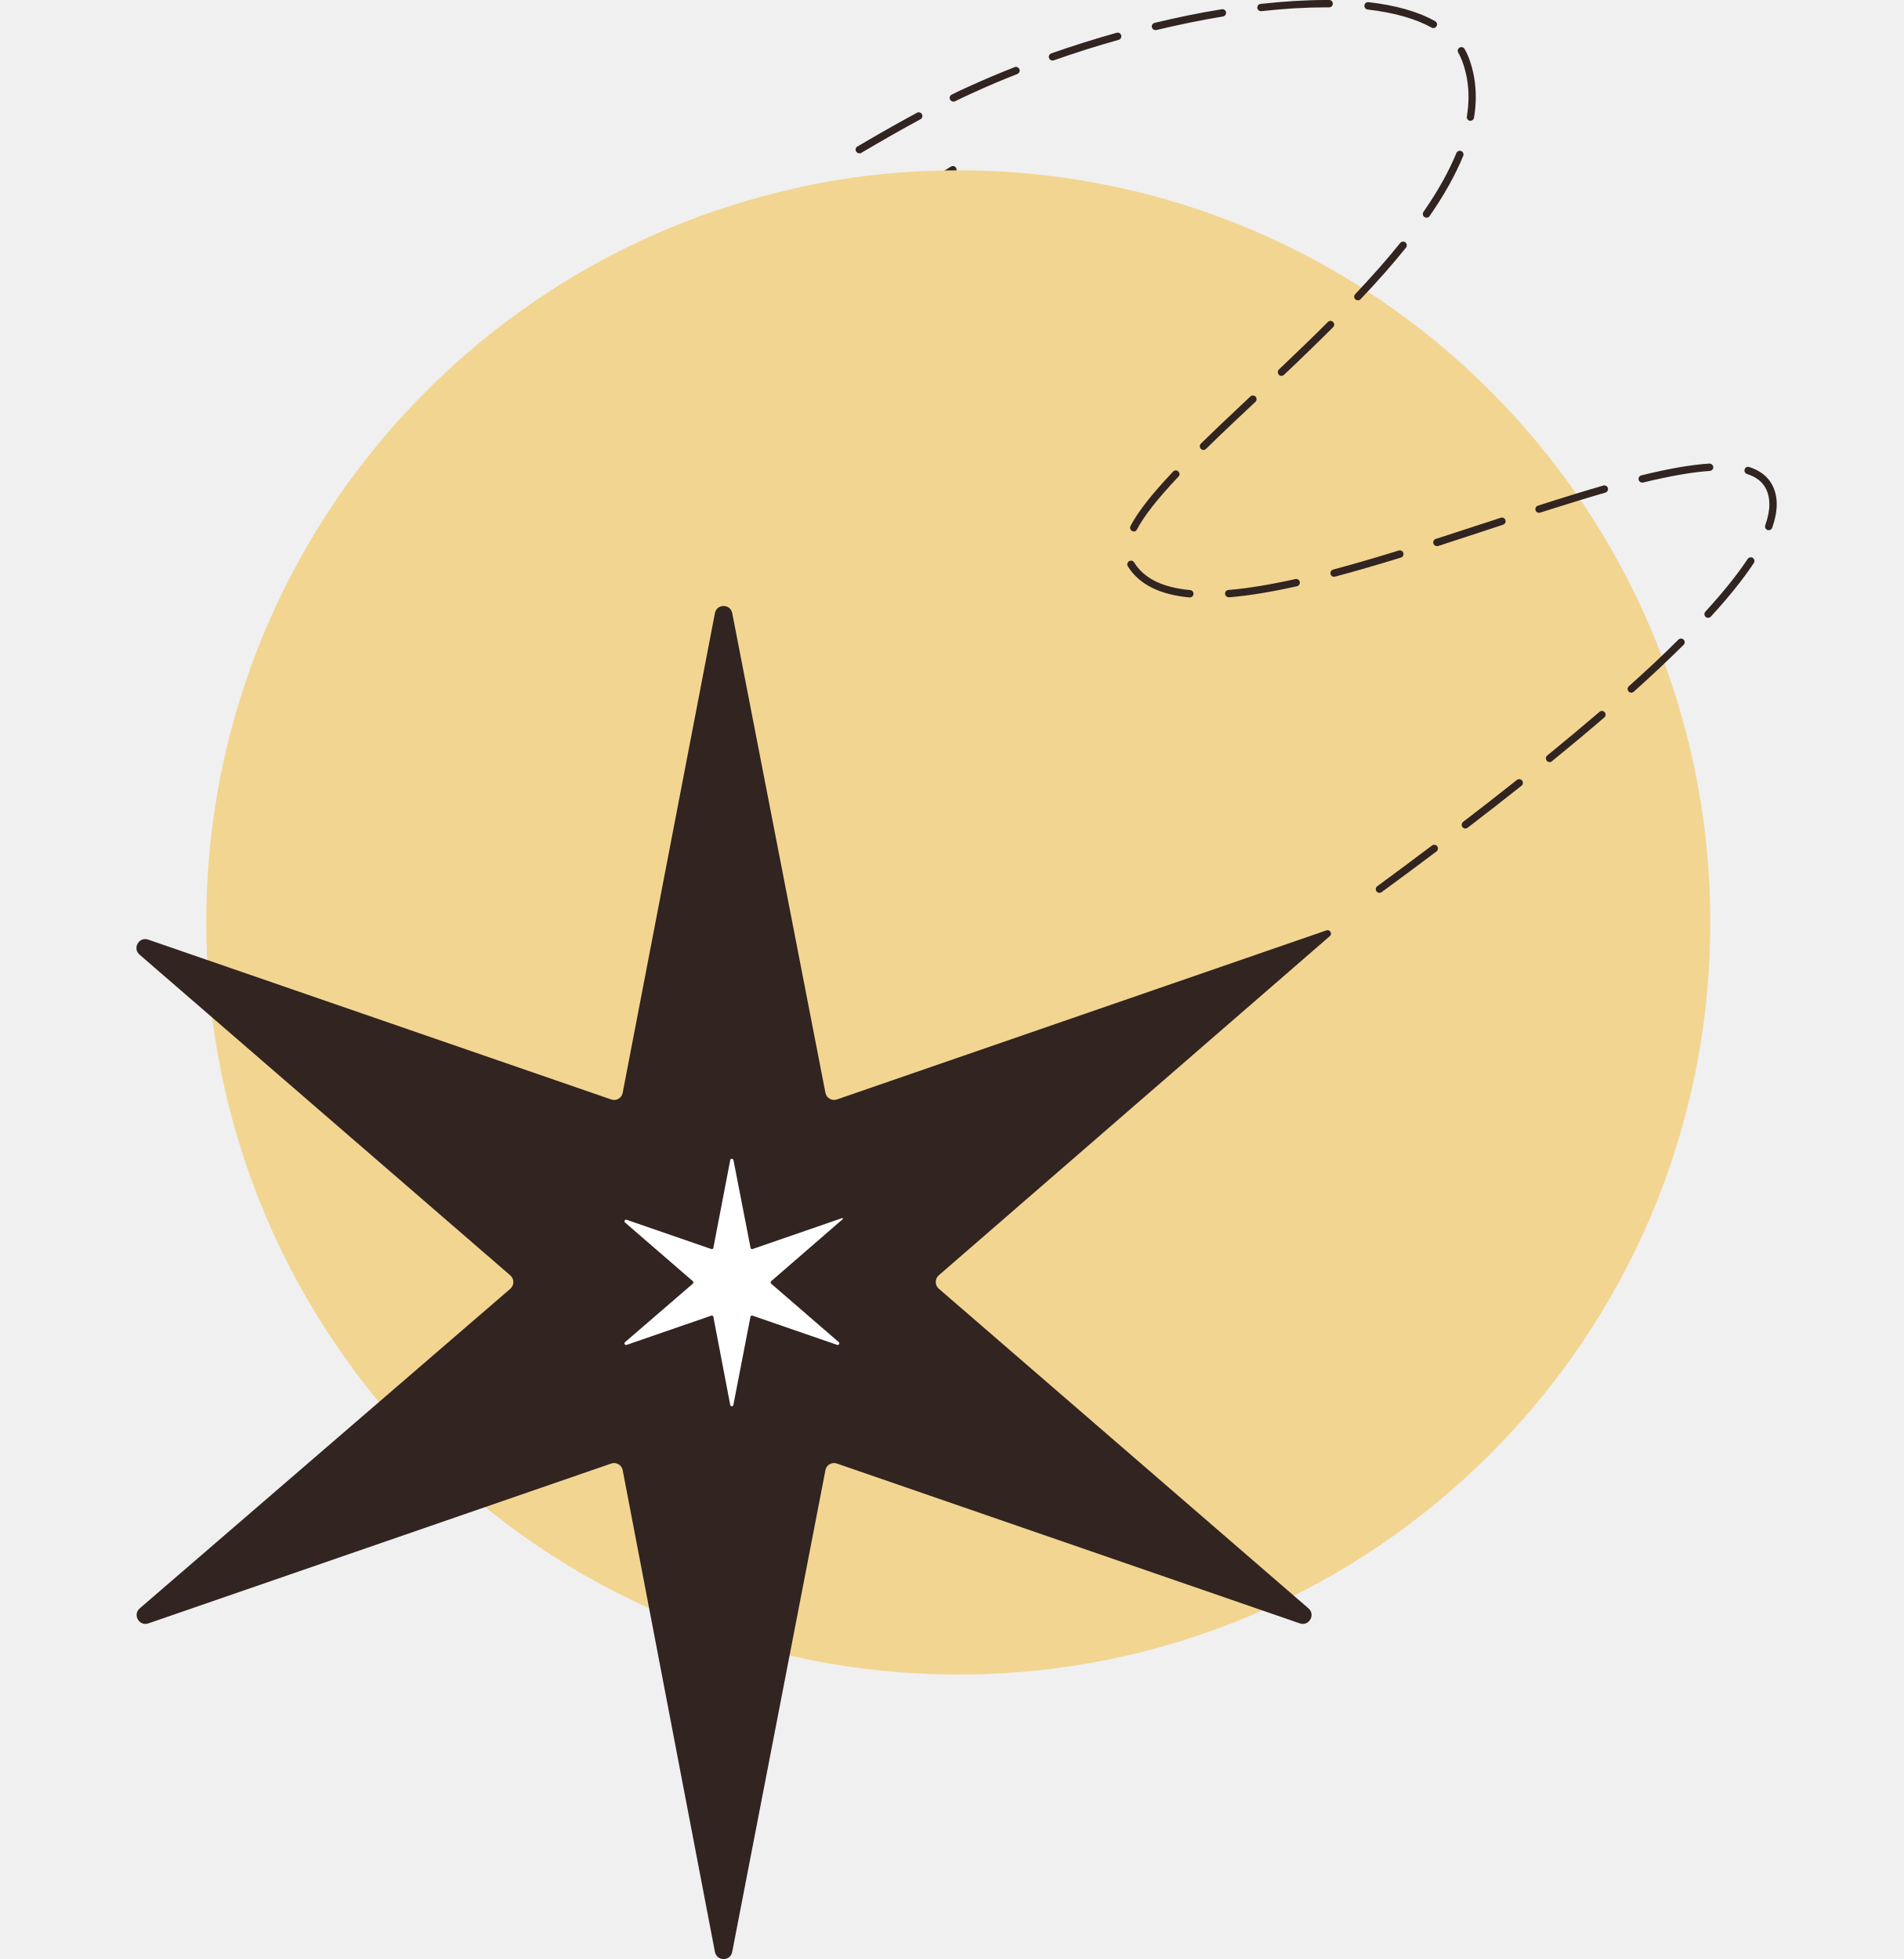
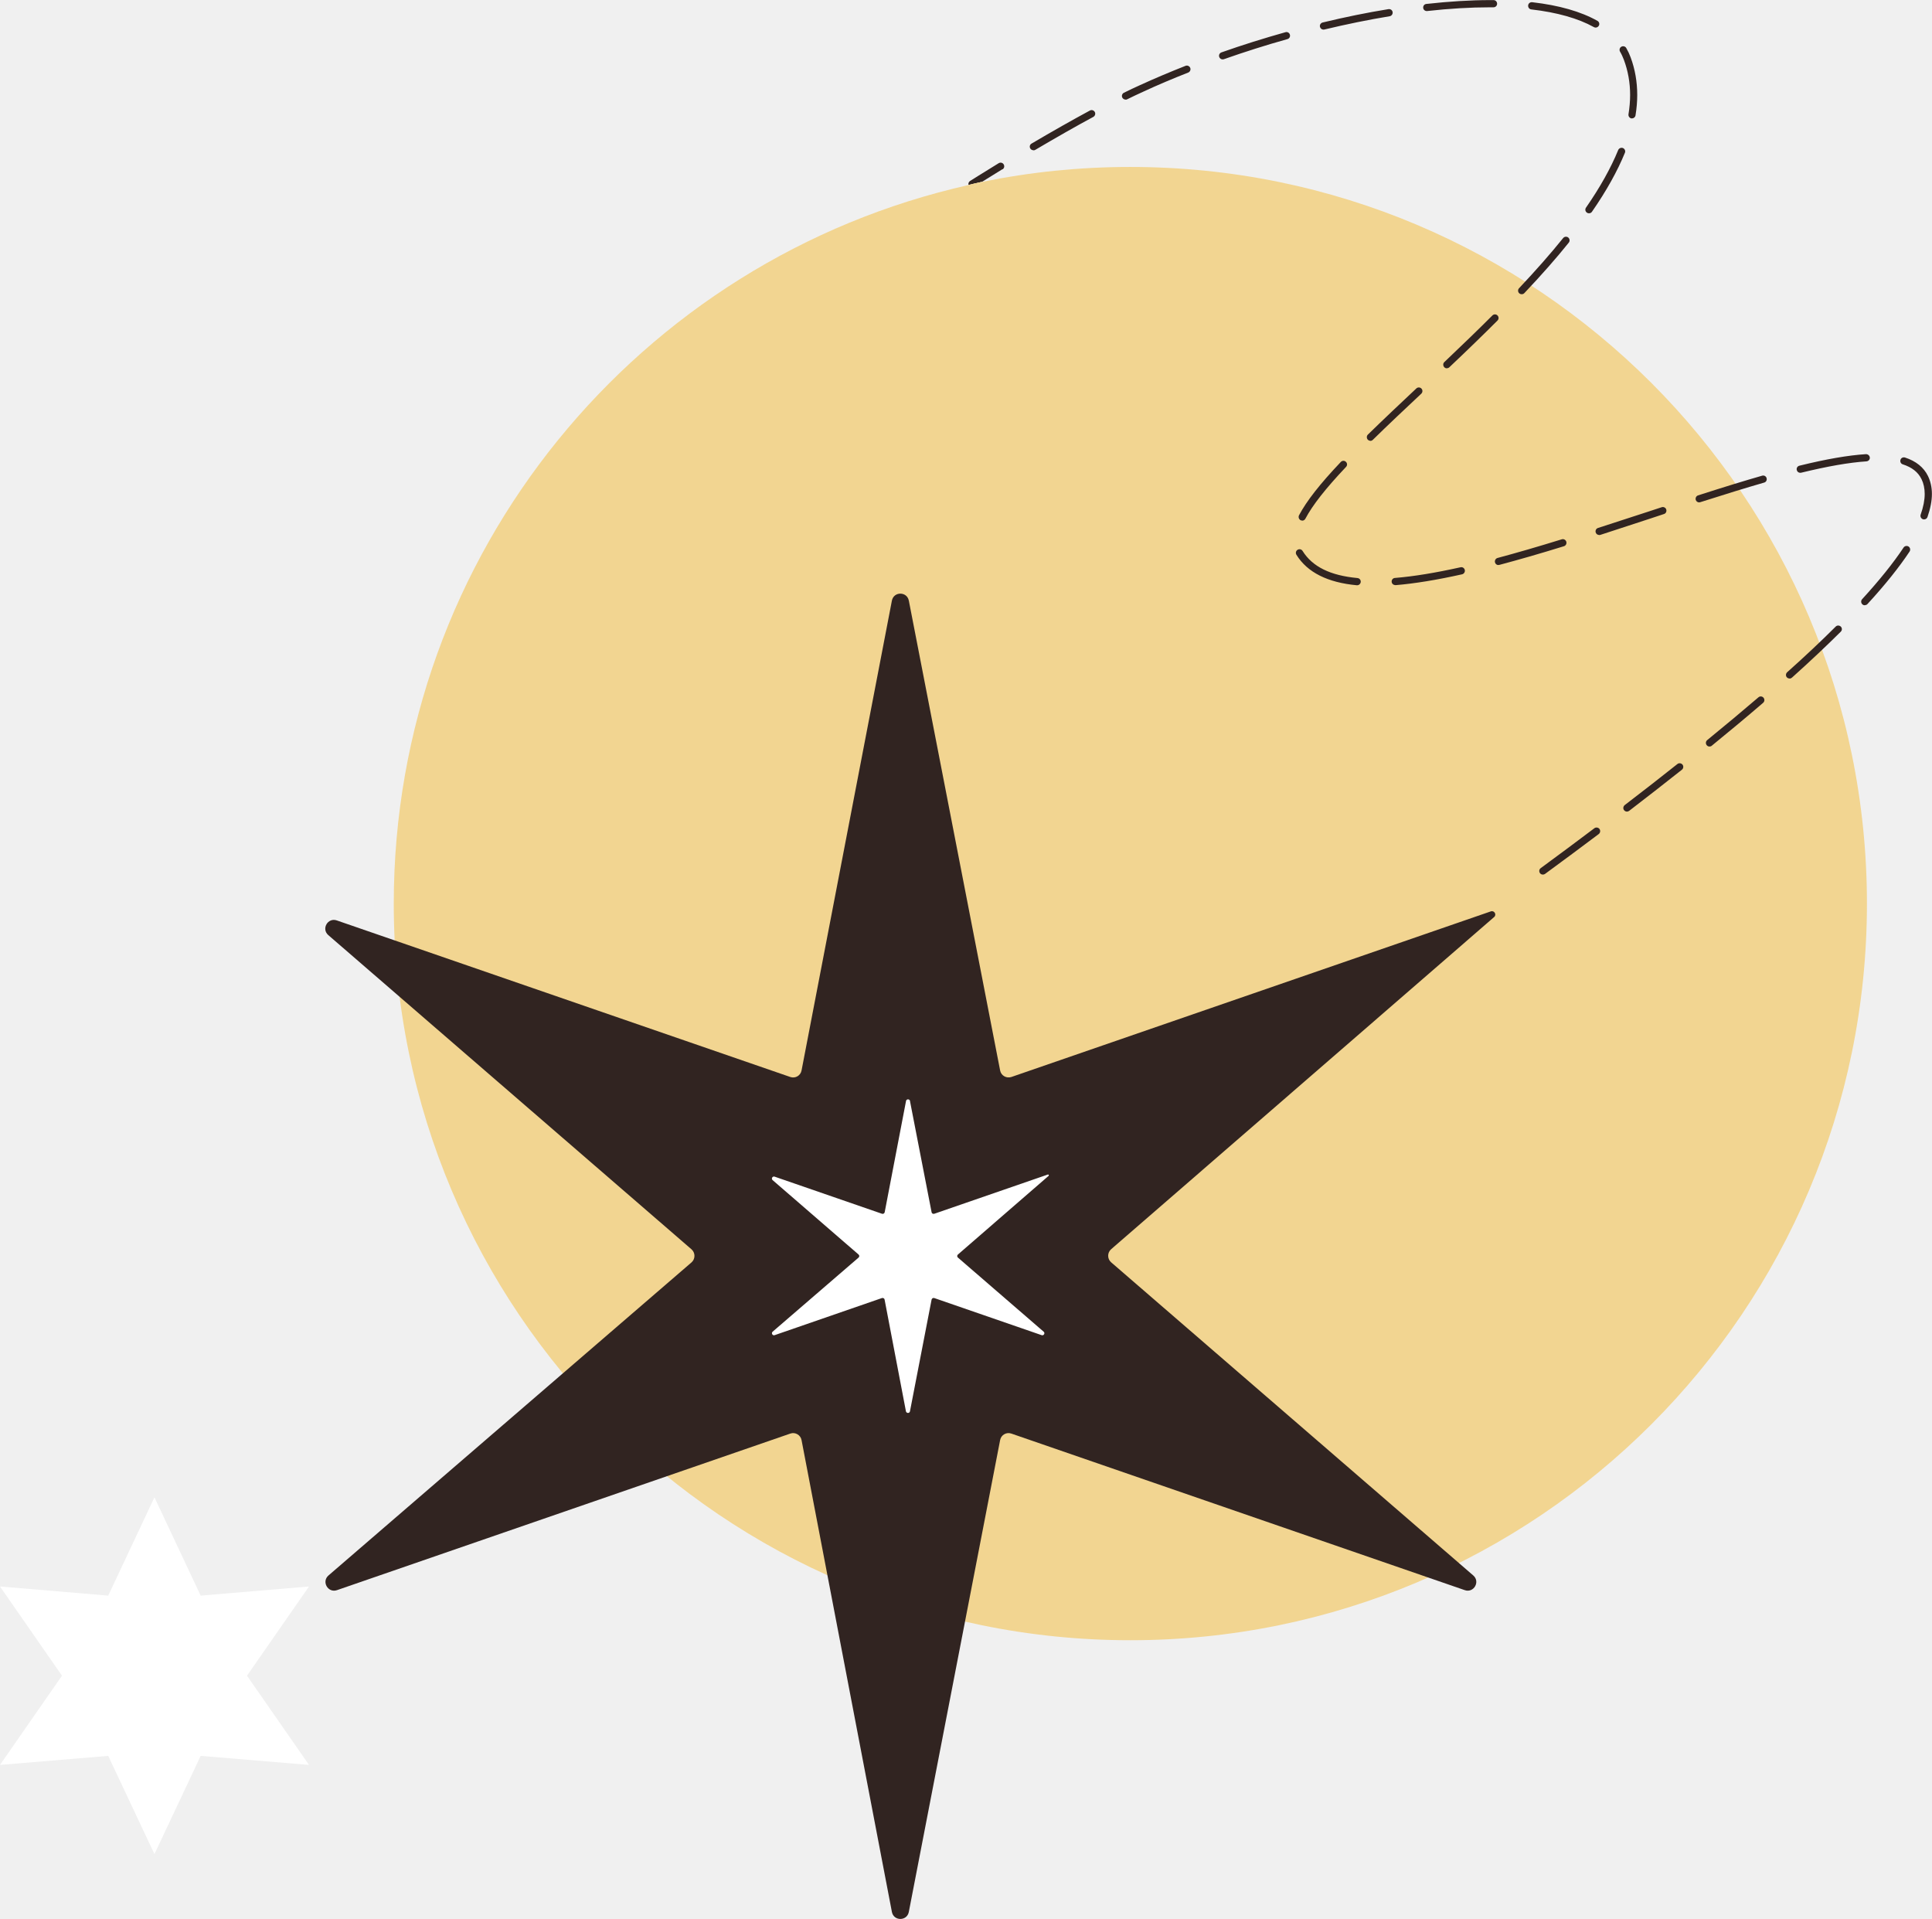
- <svg xmlns="http://www.w3.org/2000/svg" id="Layer_1" version="1.1" viewBox="0 0 194.02 199.63">
+ <svg xmlns="http://www.w3.org/2000/svg" id="Layer_1" data-name="Layer 1" viewBox="0 0 201.02 199.63">
  <defs>
    <style>
-       .st0 {
-         fill: #312421;
-       }
- 
-       .st1 {
-         fill: #f2d591;
-       }
- 
-       .st2 {
-         fill: #fff;
-       }
- 
-       #Layer_1 &gt; path.st0:nth-of-type(4) {
-         transform-box: fill-box;
-         transform-origin: center;
-         animation: rotate-star 180s linear infinite;
-       }
- 
-       @keyframes rotate-star {
-         to {
-           transform: rotate(360deg);
-         }
-       }
+       .cls-1 { fill: #312421; }
+       .cls-2 { fill: #f2d591; }
+       .cls-3 { fill: #fff; }
    </style>
  </defs>
-   <path class="st0" d="M97.31,17.62c.18-.11.23-.34.12-.52s-.34-.23-.52-.12c-1.81,1.11-2.98,1.85-2.98,1.85-.14.09-.2.26-.16.41.47-.11.94-.23,1.42-.33.51-.32,1.23-.77,2.1-1.3h.02Z" />
+   <path class="cls-1" d="M104.31,17.62c.18-.11.23-.34.12-.52-.11-.18-.34-.23-.52-.12-1.81,1.11-2.98,1.85-2.98,1.85-.14.09-.2.26-.16.41.47-.11.94-.23,1.42-.33.51-.32,1.23-.77,2.1-1.3Z" />
  <g>
-     <path class="st1" d="M97.65,17.36c-5.27,0-10.42.53-15.39,1.55-.55.34-.86.54-.86.54-.06.04-.13.06-.2.06-.12,0-.25-.06-.32-.17-.02-.03-.03-.07-.04-.1-34.23,7.67-59.82,38.22-59.82,74.76,0,42.33,34.31,76.64,76.64,76.64s76.64-34.31,76.64-76.64S139.98,17.36,97.65,17.36Z" />
-     <path class="st1" d="M81.19,19.51c.07,0,.14-.02.2-.06,0,0,.32-.2.86-.54-.48.1-.95.22-1.42.33,0,.04.02.07.04.1.07.11.19.17.32.17Z" />
+     <path class="cls-2" d="M117.6,17.37c-5.27,0-10.42.53-15.39,1.55-.55.34-.86.54-.86.54-.06.04-.13.06-.2.06-.12,0-.25-.06-.32-.17-.02-.03-.03-.07-.04-.1-34.23,7.67-59.82,38.22-59.82,74.76,0,42.33,34.31,76.64,76.64,76.64s76.64-34.31,76.64-76.64S159.93,17.37,117.6,17.37Z" />
+     <path class="cls-2" d="M101.14,19.52c.07,0,.14-.02.2-.06,0,0,.32-.2.86-.54-.48.1-.95.22-1.42.33,0,.04.02.07.04.1.07.11.19.17.32.17Z" />
  </g>
-   <path class="st1" d="M94.14,19.52c.07,0,.14-.02.2-.06,0,0,.32-.2.86-.54-.48.1-.95.22-1.42.33,0,.04.02.07.04.1.07.11.19.17.32.17Z" />
-   <path class="st0" d="M140.58,90.98c-.12,0-.23-.05-.3-.15-.12-.17-.09-.4.08-.52,1.95-1.43,3.8-2.81,5.58-4.15.16-.12.4-.09.53.07.12.17.09.4-.07.53-1.78,1.34-3.64,2.72-5.59,4.15-.07.05-.14.07-.22.07h0ZM149.34,84.43c-.11,0-.22-.05-.3-.15-.13-.16-.09-.4.07-.53,1.93-1.48,3.76-2.9,5.48-4.27.16-.13.4-.1.53.06s.1.4-.06.53c-1.73,1.37-3.56,2.8-5.49,4.28-.07.05-.15.08-.23.08ZM157.92,77.66c-.11,0-.22-.05-.29-.14-.13-.16-.11-.4.05-.53,1.88-1.53,3.67-3.03,5.33-4.45.16-.14.39-.12.53.04.13.16.12.39-.04.53-1.66,1.43-3.46,2.93-5.35,4.47-.07.06-.15.08-.24.08h0ZM166.25,70.58c-.1,0-.21-.04-.28-.12-.14-.15-.12-.39.03-.53,1.86-1.66,3.56-3.26,5.05-4.75.15-.15.38-.14.53,0,.15.15.15.38,0,.53-1.51,1.5-3.21,3.1-5.08,4.78-.07.06-.16.1-.25.1h0ZM174.07,62.96c-.09,0-.18-.03-.25-.1-.15-.14-.16-.38-.02-.53,1.8-1.97,3.25-3.77,4.31-5.37.11-.17.35-.22.52-.11s.22.35.11.52c-1.08,1.63-2.55,3.47-4.38,5.46-.07.08-.17.12-.28.12h0ZM121.25,60.88h-.03c-3.03-.28-5.15-1.34-6.28-3.17-.11-.18-.06-.41.12-.52s.41-.06.52.12c1.02,1.64,2.89,2.56,5.71,2.82.21.02.36.2.34.41-.02.19-.18.34-.37.34h-.01ZM125.22,60.86c-.19,0-.36-.15-.37-.34-.02-.21.14-.39.34-.4,1.97-.16,4.2-.53,6.82-1.11.21-.05.4.08.45.28.04.2-.08.4-.28.45-2.65.59-4.91.96-6.92,1.13h-.04ZM135.96,58.78c-.17,0-.32-.11-.36-.28-.05-.2.07-.41.27-.46,1.98-.53,4.16-1.16,6.68-1.94.2-.06.41.05.47.25s-.05.41-.25.47c-2.52.78-4.72,1.41-6.71,1.94h-.1v.02ZM146.44,55.65c-.16,0-.31-.1-.36-.26-.06-.2.04-.41.24-.47,1.73-.56,3.45-1.12,5.17-1.68l1.46-.48c.19-.06.41.04.47.24s-.04.41-.24.47l-1.45.48c-1.71.56-3.45,1.13-5.17,1.69-.04,0-.08.02-.12.02h0ZM115.55,54.15c-.06,0-.12,0-.18-.04-.18-.1-.25-.32-.16-.51.79-1.49,2.17-3.25,4.35-5.55.14-.15.38-.16.53,0,.15.14.16.38,0,.53-2.1,2.22-3.49,3.98-4.23,5.39-.07.13-.2.2-.33.2h0l.02-.02ZM180.26,54.03s-.08,0-.13-.02c-.19-.07-.3-.28-.23-.48.28-.79.42-1.51.42-2.15,0-.57-.11-1.09-.33-1.54-.36-.73-.99-1.23-1.95-1.54-.2-.06-.3-.27-.24-.47s.27-.3.47-.24c1.14.37,1.95,1.02,2.39,1.92.27.56.41,1.19.41,1.87,0,.73-.16,1.53-.46,2.4-.05.15-.2.25-.35.25h0ZM156.85,52.26c-.16,0-.31-.1-.36-.26-.06-.2.05-.41.24-.47,2.67-.86,4.79-1.51,6.67-2.05.2-.06.41.06.46.26.06.2-.06.41-.26.46-1.87.54-3.99,1.19-6.65,2.04-.04,0-.08.02-.11.02h0ZM167.36,49.18c-.17,0-.32-.11-.36-.29-.05-.2.07-.4.28-.45,2.8-.69,5.06-1.08,6.92-1.2.2,0,.38.14.4.35s-.14.38-.35.4c-1.81.12-4.03.51-6.79,1.18h-.1ZM122.65,45.85c-.1,0-.19-.04-.27-.11-.14-.15-.14-.39,0-.53,1.62-1.58,3.44-3.3,5.05-4.81.15-.14.39-.13.53.02s.13.39-.02.53c-1.61,1.51-3.43,3.22-5.04,4.8-.07.07-.17.11-.26.11h0ZM130.6,38.31c-.1,0-.2-.04-.27-.12-.14-.15-.14-.39,0-.53,1.98-1.88,3.57-3.42,5-4.85.15-.15.38-.15.53,0s.15.38,0,.53c-1.43,1.43-3.02,2.98-5.01,4.86-.07.07-.17.1-.26.1h0ZM138.38,30.6c-.09,0-.18-.03-.26-.1-.15-.14-.16-.38,0-.53,1.76-1.87,3.26-3.57,4.58-5.21.13-.16.37-.19.53-.06.16.13.19.37.06.53-1.33,1.66-2.84,3.37-4.62,5.25-.07.08-.17.12-.27.12h-.02ZM145.37,22.18c-.07,0-.15-.02-.21-.07-.17-.12-.21-.35-.09-.52,1.47-2.12,2.59-4.13,3.35-5.99.08-.19.3-.28.49-.21.19.08.29.3.21.49-.78,1.91-1.93,3.98-3.43,6.14-.07.11-.19.16-.31.16h-.01ZM87.57,15.62c-.13,0-.25-.07-.32-.18-.11-.18-.05-.41.13-.51,2.2-1.3,4.24-2.45,6.07-3.44.18-.1.41-.03.51.15.1.18.03.41-.15.51-1.82.98-3.85,2.14-6.04,3.43-.06.04-.12.05-.19.05h0ZM149.86,12.31h-.06c-.2-.03-.34-.23-.31-.43.11-.68.17-1.36.17-2.01,0-1.28-.22-2.51-.65-3.66-.11-.29-.24-.58-.4-.85-.1-.18-.04-.41.14-.51s.41-.04.51.14c.18.31.33.63.45.96.46,1.23.69,2.55.69,3.92,0,.69-.06,1.41-.18,2.13-.03.18-.19.31-.37.31h0ZM97.16,10.35c-.14,0-.27-.08-.34-.21-.09-.19-.01-.41.17-.5.57-.28,1.13-.55,1.67-.79,1.53-.7,3.12-1.37,4.74-2.01.19-.08.41.02.49.21.08.19-.02.41-.21.49-1.61.63-3.19,1.3-4.7,2-.53.24-1.08.5-1.65.78-.05.03-.11.04-.17.04h0ZM107.26,6.17c-.15,0-.3-.1-.35-.25-.07-.2.03-.41.23-.48,2.18-.77,4.42-1.47,6.66-2.1.2-.06.41.06.46.26.06.2-.06.41-.26.46-2.22.62-4.45,1.33-6.61,2.09-.04.01-.08.02-.12.02h0ZM117.75,3.07c-.17,0-.32-.12-.36-.29-.05-.2.08-.4.28-.45,2.32-.56,4.62-1.03,6.85-1.39.21-.03.4.11.43.31s-.11.4-.31.43c-2.2.36-4.49.83-6.79,1.38h-.1ZM146.07,2.86c-.06,0-.12-.02-.18-.05-1.64-.91-3.83-1.53-6.51-1.84-.21-.02-.35-.21-.33-.42.02-.2.2-.35.42-.33,2.79.32,5.07.97,6.79,1.94.18.1.25.33.14.51-.07.12-.2.19-.33.19ZM128.51,1.14c-.19,0-.35-.14-.37-.33-.02-.21.12-.39.33-.41,2.35-.26,4.58-.4,6.62-.4h.37c.21,0,.37.17.37.38s-.17.37-.38.37h-.37c-2.02,0-4.22.13-6.54.39h-.04,0Z" />
-   <path class="st0" d="M74.62,62.47l9.5,48.89c.1.54.66.85,1.17.68l49.89-17.23c.36-.12.63.34.34.59l-39.85,34.56c-.41.36-.41,1,0,1.36l37.68,32.58c.75.65.05,1.85-.88,1.53l-47.18-16.29c-.52-.18-1.07.14-1.17.68l-9.5,49.09c-.19.97-1.57.97-1.76,0l-9.4-49.09c-.1-.54-.66-.86-1.17-.68l-47.17,16.29c-.93.32-1.63-.88-.88-1.53l37.77-32.57c.41-.36.41-1,0-1.36L14.22,97.28c-.75-.65-.05-1.85.88-1.53l47.19,16.29c.52.18,1.07-.14,1.17-.68l9.4-48.88c.19-.97,1.57-.97,1.76,0h0Z" />
-   <path class="st2" d="M74.75,118.22l1.74,8.94c.02.1.12.16.21.12l9.12-3.15c.07-.02.12.06.06.11l-7.29,6.32c-.07.07-.07.18,0,.25l6.89,5.96c.14.12,0,.34-.16.28l-8.63-2.98c-.1-.03-.2.03-.21.12l-1.74,8.98c-.03.18-.29.18-.32,0l-1.72-8.98c-.02-.1-.12-.16-.21-.12l-8.63,2.98c-.17.06-.3-.16-.16-.28l6.91-5.96c.07-.07.07-.18,0-.25l-6.91-5.98c-.14-.12,0-.34.16-.28l8.63,2.98c.1.03.2-.03.21-.12l1.72-8.94c.03-.18.29-.18.32,0h0Z" />
+   <path class="cls-2" d="M101.14,19.52c.07,0,.14-.02.2-.06,0,0,.32-.2.86-.54-.48.1-.95.22-1.42.33,0,.04.02.07.04.1.07.11.19.17.32.17Z" />
+   <path class="cls-1" d="M160.53,90.99c-.12,0-.23-.05-.3-.15-.12-.17-.09-.4.08-.52,1.95-1.43,3.8-2.81,5.58-4.15.16-.12.4-.09.53.07.12.17.09.4-.07.53-1.78,1.34-3.64,2.72-5.59,4.15-.07.05-.14.07-.22.07ZM169.28,84.44c-.11,0-.22-.05-.3-.15-.13-.16-.09-.4.07-.53,1.93-1.48,3.76-2.9,5.48-4.27.16-.13.4-.1.53.06s.1.4-.06.53c-1.73,1.37-3.56,2.8-5.49,4.28-.07.05-.15.08-.23.08ZM177.87,77.67c-.11,0-.22-.05-.29-.14-.13-.16-.11-.4.05-.53,1.88-1.53,3.67-3.03,5.33-4.45.16-.14.39-.12.53.04.13.16.12.39-.04.53-1.66,1.43-3.46,2.93-5.35,4.47-.07.06-.15.08-.24.08ZM186.2,70.59c-.1,0-.21-.04-.28-.12-.14-.15-.12-.39.03-.53,1.86-1.66,3.56-3.26,5.05-4.75.15-.15.38-.14.53,0,.15.15.15.38,0,.53-1.51,1.5-3.21,3.1-5.08,4.78-.07.06-.16.1-.25.1ZM194.02,62.97c-.09,0-.18-.03-.25-.1-.15-.14-.16-.38-.02-.53,1.8-1.97,3.25-3.77,4.31-5.37.11-.17.35-.22.52-.11.17.11.22.35.11.52-1.08,1.63-2.55,3.47-4.38,5.46-.07.08-.17.12-.28.12ZM141.2,60.89s-.02,0-.03,0c-3.03-.28-5.15-1.34-6.28-3.17-.11-.18-.06-.41.12-.52.18-.11.41-.06.52.12,1.02,1.64,2.89,2.56,5.71,2.82.21.02.36.2.34.41-.02.19-.18.34-.37.34ZM145.17,60.87c-.19,0-.36-.15-.37-.34-.02-.21.14-.39.34-.4,1.97-.16,4.2-.53,6.82-1.11.21-.05.4.08.45.28.04.2-.08.4-.28.45-2.65.59-4.91.96-6.92,1.13-.01,0-.02,0-.03,0ZM155.91,58.79c-.17,0-.32-.11-.36-.28-.05-.2.07-.41.27-.46,1.98-.53,4.16-1.16,6.68-1.94.2-.06.41.05.47.25.06.2-.05.41-.25.47-2.52.78-4.72,1.41-6.71,1.94-.03,0-.07.01-.1.01ZM166.39,55.66c-.16,0-.31-.1-.36-.26-.06-.2.04-.41.24-.47,1.73-.56,3.45-1.12,5.17-1.68l1.46-.48c.19-.06.41.04.47.24s-.04.41-.24.47l-1.45.48c-1.71.56-3.45,1.13-5.17,1.69-.04.01-.08.02-.12.02ZM135.5,54.16c-.06,0-.12-.01-.18-.04-.18-.1-.25-.32-.16-.51.79-1.49,2.17-3.25,4.35-5.55.14-.15.38-.16.53-.01.15.14.16.38.01.53-2.1,2.22-3.49,3.98-4.23,5.39-.07.13-.2.2-.33.2ZM200.2,54.04s-.08,0-.13-.02c-.19-.07-.3-.28-.23-.48.28-.79.42-1.51.42-2.15,0-.57-.11-1.09-.33-1.54-.36-.73-.99-1.23-1.95-1.54-.2-.06-.3-.27-.24-.47.06-.2.27-.3.47-.24,1.14.37,1.95,1.02,2.39,1.92.27.56.41,1.19.41,1.87,0,.73-.16,1.53-.46,2.4-.05.15-.2.25-.35.25ZM176.8,52.27c-.16,0-.31-.1-.36-.26-.06-.2.05-.41.24-.47,2.67-.86,4.79-1.51,6.67-2.05.2-.06.41.06.46.26.06.2-.06.41-.26.46-1.87.54-3.99,1.19-6.65,2.04-.04.01-.08.02-.11.02ZM187.31,49.19c-.17,0-.32-.11-.36-.29-.05-.2.07-.4.28-.45,2.8-.69,5.06-1.08,6.92-1.2.2,0,.38.14.4.35s-.14.38-.35.4c-1.81.12-4.03.51-6.79,1.18-.03,0-.06.01-.09.01ZM142.59,45.86c-.1,0-.19-.04-.27-.11-.14-.15-.14-.39,0-.53,1.62-1.58,3.44-3.3,5.05-4.81.15-.14.39-.13.53.02.14.15.13.39-.02.53-1.61,1.51-3.43,3.22-5.04,4.8-.07.07-.17.11-.26.11ZM150.54,38.32c-.1,0-.2-.04-.27-.12-.14-.15-.14-.39.01-.53,1.98-1.88,3.57-3.42,5-4.85.15-.15.38-.15.53,0s.15.38,0,.53c-1.43,1.43-3.02,2.98-5.01,4.86-.07.07-.17.1-.26.1ZM158.33,30.61c-.09,0-.18-.03-.26-.1-.15-.14-.16-.38-.01-.53,1.76-1.87,3.26-3.57,4.58-5.21.13-.16.37-.19.53-.06.16.13.19.37.06.53-1.33,1.66-2.84,3.37-4.62,5.25-.07.08-.17.12-.27.12ZM165.32,22.19c-.07,0-.15-.02-.21-.07-.17-.12-.21-.35-.09-.52,1.47-2.12,2.59-4.13,3.35-5.99.08-.19.3-.28.49-.21.19.08.29.3.21.49-.78,1.91-1.93,3.98-3.43,6.14-.07.11-.19.16-.31.16ZM107.52,15.63c-.13,0-.25-.07-.32-.18-.11-.18-.05-.41.13-.51,2.2-1.3,4.24-2.45,6.07-3.44.18-.1.41-.03.51.15.1.18.03.41-.15.51-1.82.98-3.85,2.14-6.04,3.43-.06.04-.12.05-.19.05ZM169.81,12.32s-.04,0-.06,0c-.2-.03-.34-.23-.31-.43.11-.68.17-1.36.17-2.01,0-1.28-.22-2.51-.65-3.66-.11-.29-.24-.58-.4-.85-.1-.18-.04-.41.14-.51.18-.1.41-.04.51.14.18.31.33.63.45.96.46,1.23.69,2.55.69,3.92,0,.69-.06,1.41-.18,2.13-.03.18-.19.31-.37.31ZM117.11,10.36c-.14,0-.27-.08-.34-.21-.09-.19-.01-.41.17-.5.57-.28,1.13-.55,1.67-.79,1.53-.7,3.12-1.37,4.74-2.01.19-.08.41.02.49.21.08.19-.02.41-.21.49-1.61.63-3.19,1.3-4.7,2-.53.24-1.08.5-1.65.78-.05.03-.11.04-.17.04ZM127.21,6.18c-.15,0-.3-.1-.35-.25-.07-.2.03-.41.23-.48,2.18-.77,4.42-1.47,6.66-2.1.2-.06.41.06.46.26.06.2-.06.41-.26.46-2.22.62-4.45,1.33-6.61,2.09-.04.01-.08.02-.12.02ZM137.7,3.08c-.17,0-.32-.12-.36-.29-.05-.2.08-.4.28-.45,2.32-.56,4.62-1.03,6.85-1.39.21-.03.4.11.43.31.03.2-.11.4-.31.43-2.2.36-4.49.83-6.79,1.38-.03,0-.06.01-.09.01ZM166.02,2.87c-.06,0-.12-.02-.18-.05-1.64-.91-3.83-1.53-6.51-1.84-.21-.02-.35-.21-.33-.42.02-.2.2-.35.42-.33,2.79.32,5.07.97,6.79,1.94.18.1.25.33.14.51-.07.12-.2.19-.33.19ZM148.45,1.15c-.19,0-.35-.14-.37-.33-.02-.21.12-.39.33-.41,2.35-.26,4.58-.4,6.62-.4h.37c.21,0,.37.17.37.38,0,.21-.17.37-.38.37h-.37c-2.02,0-4.22.13-6.54.39-.01,0-.03,0-.04,0Z" />
+   <polygon class="cls-3" points="11.26 166.01 16.07 155.78 20.88 166.01 32.15 165.06 25.7 174.34 32.15 183.62 20.88 182.68 16.07 192.9 11.26 182.68 0 183.62 6.45 174.34 0 165.06 11.26 166.01" />
+   <path class="cls-1" d="M94.56,62.48l9.5,48.89c.1.54.66.85,1.17.68l49.89-17.23c.36-.12.63.34.34.59l-39.85,34.56c-.41.36-.41,1,0,1.36l37.68,32.58c.75.65.05,1.85-.88,1.53l-47.18-16.29c-.52-.18-1.07.14-1.17.68l-9.5,49.09c-.19.97-1.57.97-1.76,0l-9.4-49.09c-.1-.54-.66-.86-1.17-.68l-47.17,16.29c-.93.32-1.63-.88-.88-1.53l37.77-32.57c.41-.36.41-1,0-1.36l-37.79-32.69c-.75-.65-.05-1.85.88-1.53l47.19,16.29c.52.18,1.07-.14,1.17-.68l9.4-48.88c.19-.97,1.57-.97,1.76,0Z" />
+   <path class="cls-3" d="M94.68,114.55l2.25,11.57c.02.13.16.2.28.16l11.81-4.08c.09-.03.15.08.08.14l-9.43,8.18c-.1.08-.1.24,0,.32l8.92,7.71c.18.15.01.44-.21.36l-11.17-3.86c-.12-.04-.25.03-.28.16l-2.25,11.62c-.04.23-.37.23-.42,0l-2.22-11.62c-.02-.13-.16-.2-.28-.16l-11.16,3.86c-.22.08-.38-.21-.21-.36l8.94-7.71c.1-.08.1-.24,0-.32l-8.94-7.74c-.18-.15-.01-.44.21-.36l11.17,3.86c.12.04.25-.03.28-.16l2.22-11.57c.04-.23.37-.23.42,0Z" />
</svg>
